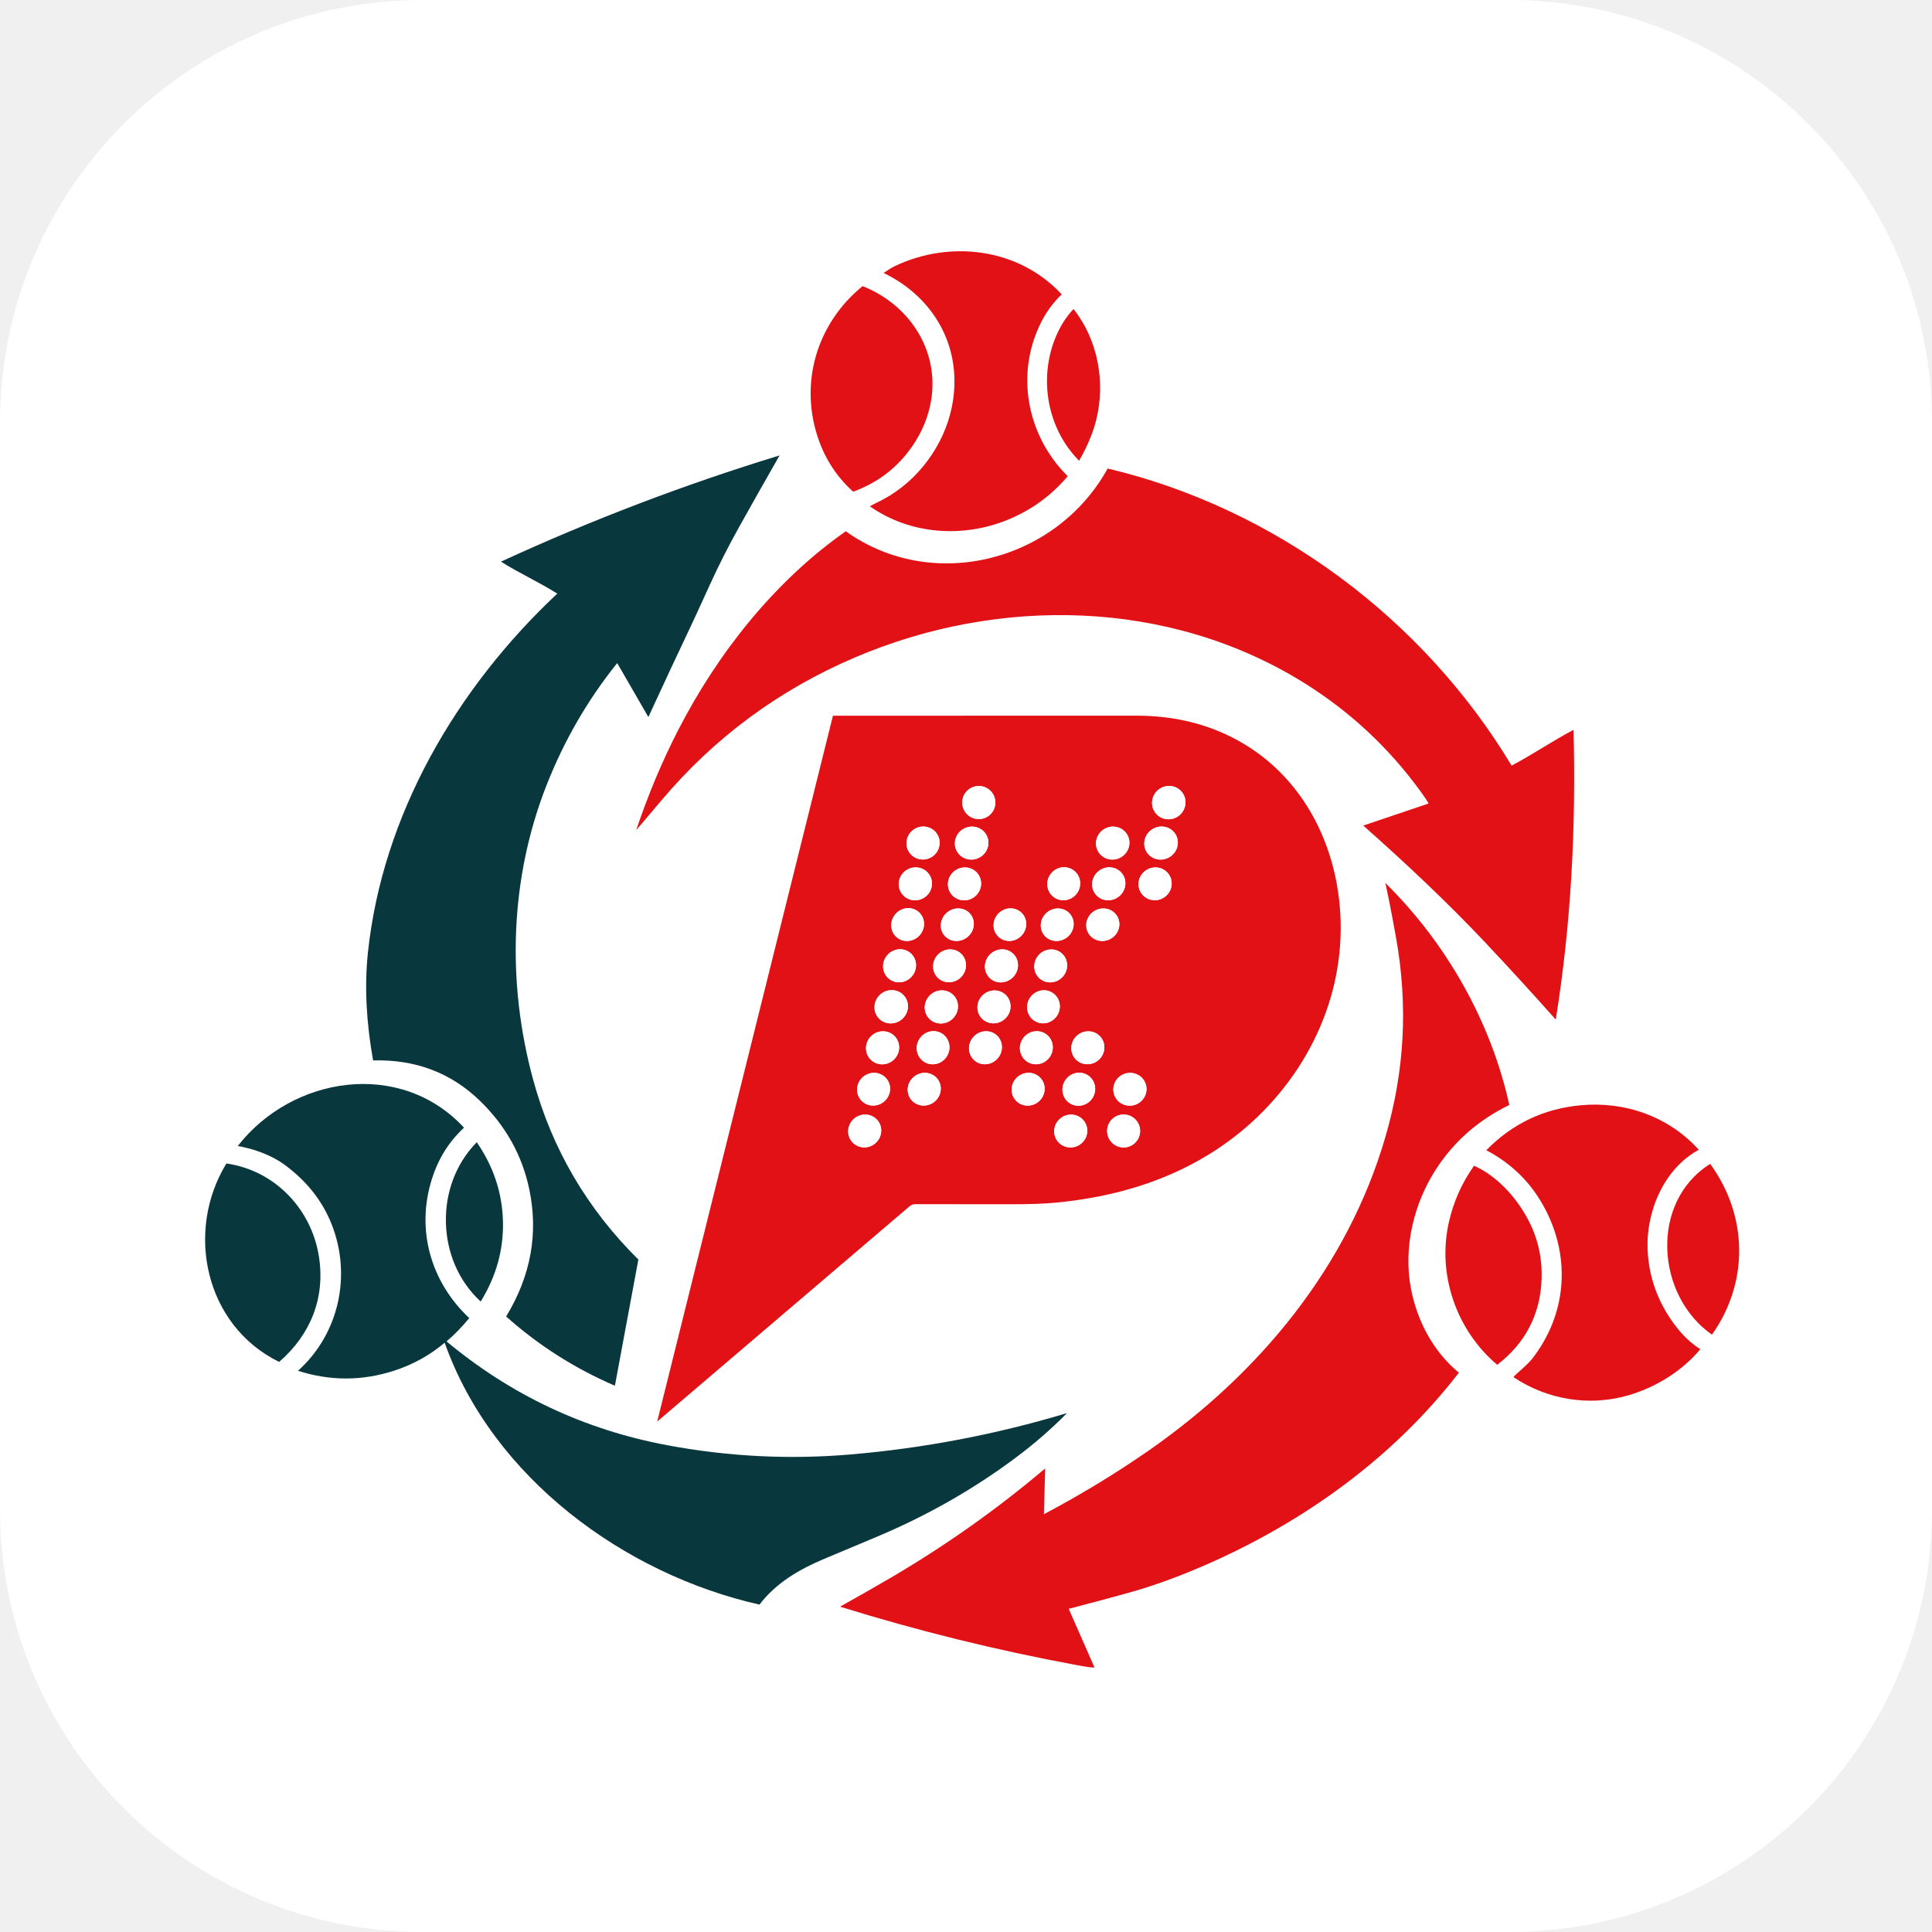
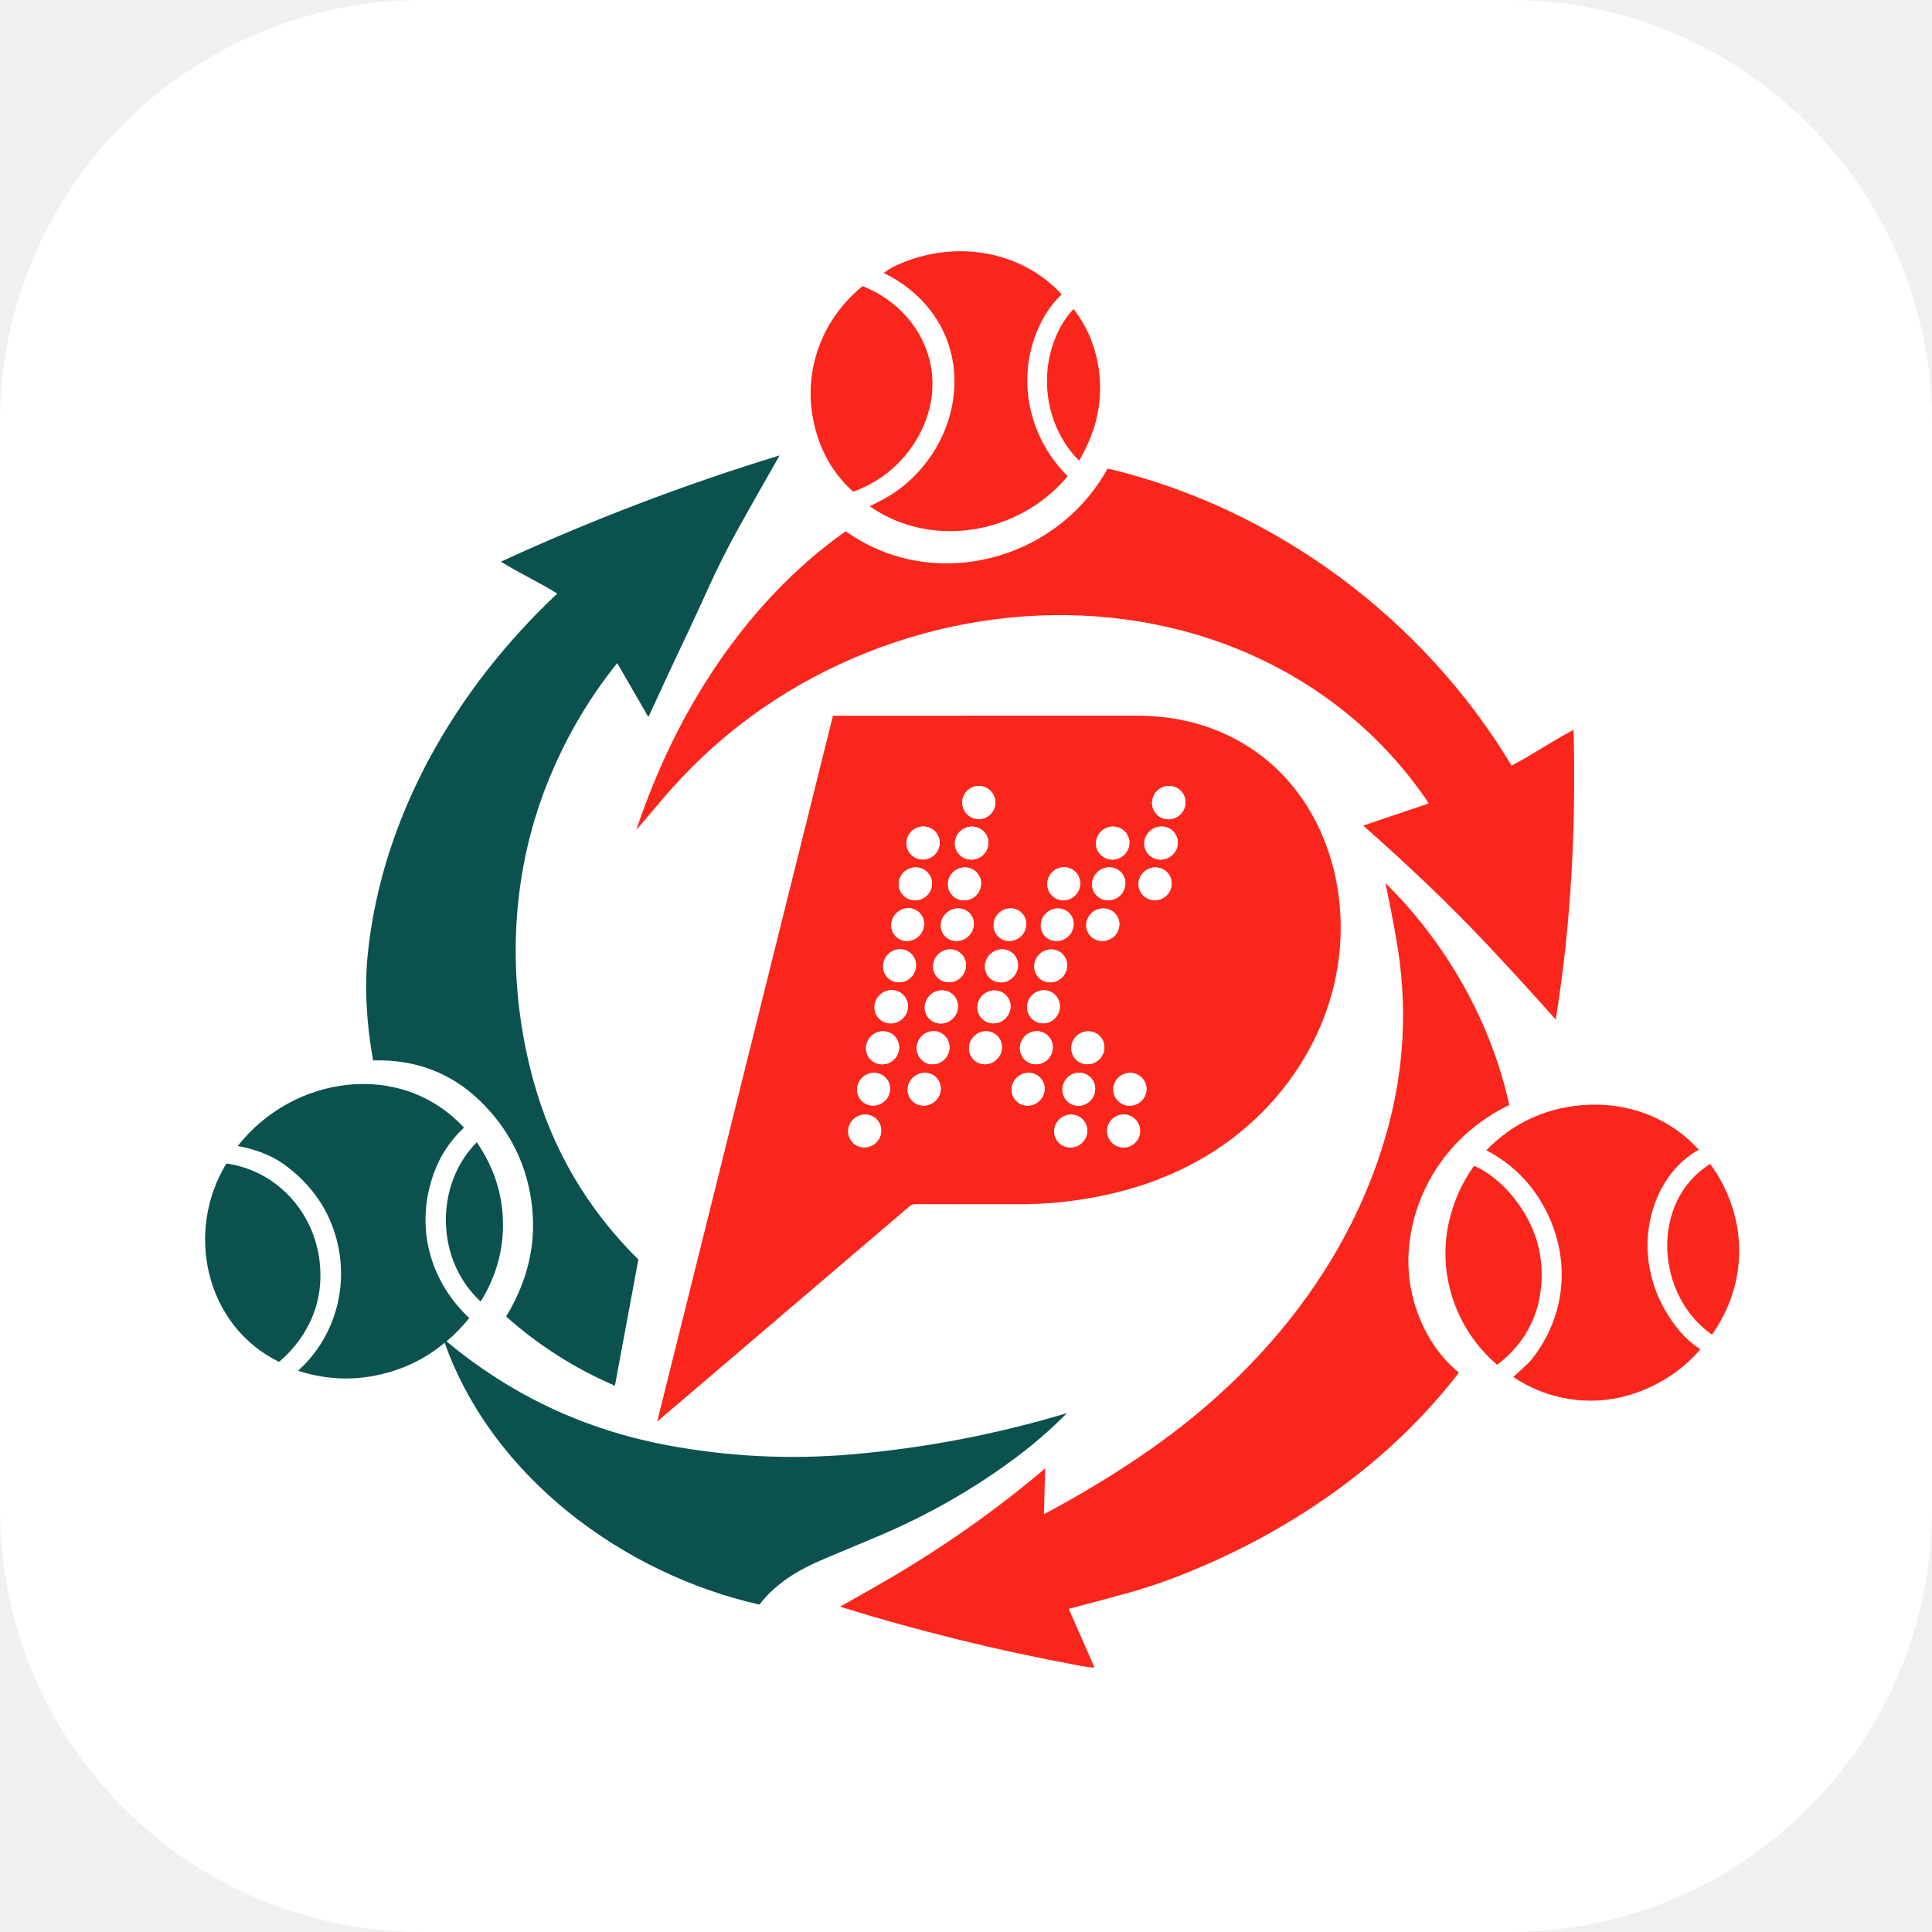
<svg xmlns="http://www.w3.org/2000/svg" viewBox="0 0 64 64">
  <rect width="64" height="64" rx="14" fill="#ffffff" />
  <svg x="5" y="6" width="54" height="52" viewBox="130 50 1000 920">
-     <path fill="#e21115" d="M 570.969 227.961 C 575 225.941 577.441 224.691 578.91 223.91 C 600.691 212.379 616.641 190.379 621.352 166.891 C 628.379 131.922 611.359 100.289 579.469 84.852 C 582.391 82.84 584.699 81.43 586.391 80.629 C 620.078 64.602 662.121 69.391 688.691 97.961 C 683.379 103.16 679.43 108.602 676.328 114.641 C 660.012 146.41 667.219 184.641 692.398 209.531 C 682.371 221.391 670.16 230.281 655.75 236.211 C 628.488 247.43 595.988 245.57 570.969 227.961 Z M 570.969 227.961 " />
-     <path fill="#e21115" d="M 566.551 92.941 C 582.789 99.281 596.238 111.422 603.488 126.699 C 615.031 151.02 609.07 178.059 591.699 198.031 C 583.449 207.52 573.141 214.531 560.77 219.039 C 551.129 210.328 544.121 199.82 539.73 187.52 C 527.41 152.988 538.18 116.039 566.551 92.941 Z M 566.551 92.941 " />
-     <path fill="#e21115" d="M 699.379 200.039 C 679.781 180.371 674.488 149.672 684.941 124.391 C 687.77 117.539 691.441 111.73 695.961 106.961 C 710.941 125.91 715.641 151.738 709.898 174.93 C 707.941 182.871 704.43 191.238 699.379 200.039 Z M 699.379 200.039 " />
-     <path fill="#09373e" d="M 344.719 261.949 C 400.352 236.34 457.328 214.609 515.648 196.781 C 506.16 213.379 497.77 228.211 490.5 241.27 C 484.129 252.711 478.301 264.211 473.031 275.781 C 466.5 290.109 462.309 299.199 460.48 303.031 C 453.422 317.84 444.98 335.93 435.148 357.281 L 416.031 324.172 C 397.93 346.691 383.488 371.641 372.719 399.012 C 350 456.719 348.262 520.41 364.531 579.98 C 376.059 622.23 397.559 658.93 429.012 690.078 L 414.621 767.488 C 390.031 756.898 367.781 742.738 347.891 725.012 C 363.059 700.109 367.789 674.07 362.078 646.891 C 357.699 626.07 347.621 608.012 331.84 592.711 C 314.059 575.48 292.211 567.211 266.281 567.922 C 262.051 544.238 260.98 522.352 263.059 502.238 C 271.852 417.41 317.531 339.43 379.27 281.559 C 368.051 274.488 355.871 268.988 344.719 261.949 Z M 344.719 261.949 " />
-     <path fill="#e21115" d="M 427.73 426.559 C 427.719 426.57 427.719 426.551 427.719 426.539 C 434.98 404.969 443.5 384.641 453.289 365.559 C 477.531 318.328 512.352 274.129 556.23 243.32 C 609.82 281.531 685.559 261.719 716.891 204.809 C 819.551 229.141 910.5 296.871 964.691 387.078 C 977.801 380.16 989.699 371.98 1002.699 365.129 C 1004.219 424.641 1001.301 483.781 991.781 542.859 C 977.898 527.25 963.961 511.988 949.559 496.68 C 925.648 471.23 900.051 447.219 873.699 423.852 C 887.191 419.27 900.27 414.891 913.801 410.309 C 913.109 409.012 911.68 406.84 909.262 403.48 C 889.59 376.25 865.531 353.801 837.07 336.129 C 754.379 284.789 650.07 283.07 561.93 320.691 C 515.32 340.59 475.77 369.781 443.281 408.27 C 433.379 420 428.199 426.09 427.73 426.559 Z M 427.73 426.559 " />
-     <path fill="#e21115" d="M 440.559 789.469 L 548.379 356.461 C 635.32 356.469 697.281 356.461 734.262 356.43 C 758.629 356.398 780.371 361.988 799.488 373.18 C 844.41 399.48 864.141 451.77 859.09 501.789 C 853.891 553.23 822.629 598.828 779.039 625.57 C 750.559 643.039 719.051 651.828 685.699 655.121 C 678.191 655.859 668.539 656.199 656.77 656.148 C 648.699 656.109 629.391 656.102 598.84 656.109 C 597.578 656.109 596.359 656.559 595.398 657.379 L 440.559 789.469 M 762.281 403.102 C 758.66 398.82 752.199 398.34 747.84 402.016 C 743.48 405.699 742.879 412.16 746.5 416.438 C 750.121 420.719 756.578 421.199 760.941 417.523 C 765.301 413.84 765.898 407.379 762.281 403.102 M 648 409.73 C 648 404.121 643.461 399.578 637.852 399.578 C 632.238 399.578 627.699 404.121 627.699 409.73 C 627.699 415.34 632.238 419.879 637.852 419.879 C 643.461 419.879 648 415.34 648 409.73 M 612.121 428.832 C 609.012 424.23 602.691 423.07 598.02 426.23 C 593.352 429.391 592.078 435.691 595.195 440.289 C 598.309 444.891 604.629 446.051 609.301 442.891 C 613.969 439.73 615.238 433.43 612.121 428.832 M 642.785 430.164 C 640.391 425.148 634.281 423.07 629.129 425.531 C 623.98 427.988 621.738 434.039 624.137 439.059 C 626.531 444.07 632.641 446.148 637.789 443.691 C 642.941 441.23 645.18 435.18 642.785 430.164 M 728.98 429.574 C 726.27 424.73 720.051 423.051 715.086 425.828 C 710.121 428.602 708.289 434.781 711 439.625 C 713.711 444.469 719.93 446.148 724.895 443.371 C 729.859 440.602 731.691 434.422 728.98 429.574 M 758.547 429.207 C 755.672 424.461 749.371 423.031 744.461 426.004 C 739.551 428.969 737.898 435.23 740.773 439.973 C 743.648 444.719 749.949 446.148 754.859 443.18 C 759.77 440.211 761.422 433.949 758.547 429.207 M 607.887 454.613 C 605.191 449.77 598.988 448.07 594.047 450.828 C 589.102 453.578 587.281 459.738 589.973 464.586 C 592.672 469.43 598.871 471.129 603.812 468.371 C 608.762 465.621 610.578 459.461 607.887 454.613 M 637.496 453.766 C 634.328 449.23 628.012 448.18 623.363 451.422 C 618.719 454.66 617.52 460.961 620.684 465.496 C 623.852 470.031 630.172 471.078 634.816 467.84 C 639.461 464.602 640.66 458.301 637.496 453.766 M 696.539 451.742 C 692.32 448.18 685.949 448.781 682.312 453.086 C 678.672 457.391 679.141 463.77 683.359 467.34 C 687.578 470.898 693.949 470.301 697.59 465.996 C 701.23 461.691 700.762 455.309 696.539 451.742 M 725.797 453.336 C 722.469 448.949 716.09 448.191 711.543 451.637 C 707 455.09 706.012 461.441 709.344 465.824 C 712.672 470.211 719.051 470.969 723.598 467.52 C 728.141 464.07 729.129 457.719 725.797 453.336 M 754.824 454.414 C 752.031 449.648 745.809 448.109 740.941 450.965 C 736.07 453.82 734.379 460 737.176 464.766 C 739.969 469.531 746.191 471.07 751.059 468.215 C 755.93 465.359 757.621 459.18 754.824 454.414 M 601.27 477.141 C 597.32 473.398 590.961 473.699 587.055 477.809 C 583.148 481.922 583.18 488.289 587.129 492.039 C 591.078 495.781 597.441 495.48 601.344 491.371 C 605.25 487.262 605.219 480.891 601.27 477.141 M 664.207 477.492 C 660.41 473.629 654.078 473.699 650.062 477.648 C 646.039 481.602 645.859 487.93 649.656 491.789 C 653.449 495.648 659.781 495.578 663.801 491.629 C 667.82 487.68 668 481.352 664.207 477.492 M 632.855 478.375 C 629.559 474.09 623.23 473.441 618.711 476.922 C 614.199 480.398 613.211 486.691 616.504 490.965 C 619.801 495.25 626.129 495.898 630.648 492.418 C 635.16 488.941 636.148 482.648 632.855 478.375 M 694.07 478.41 C 690.762 474.129 684.449 473.461 679.969 476.926 C 675.488 480.391 674.539 486.672 677.852 490.949 C 681.16 495.23 687.469 495.898 691.953 492.434 C 696.43 488.969 697.379 482.691 694.07 478.41 M 722.84 479.652 C 720.16 474.898 714 473.301 709.07 476.074 C 704.141 478.852 702.32 484.949 705 489.707 C 707.68 494.461 713.84 496.059 718.77 493.289 C 723.699 490.512 725.52 484.41 722.84 479.652 M 596.145 502.254 C 592.07 498.559 585.68 498.98 581.867 503.188 C 578.059 507.391 578.262 513.789 582.336 517.484 C 586.41 521.18 592.801 520.762 596.609 516.555 C 600.422 512.352 600.219 505.949 596.145 502.254 M 627.223 502.68 C 623.391 498.789 617 498.871 612.965 502.848 C 608.93 506.828 608.762 513.211 612.598 517.102 C 616.43 520.988 622.82 520.91 626.855 516.934 C 630.891 512.949 631.059 506.57 627.223 502.68 M 659.246 502.781 C 655.469 498.809 649.051 498.789 644.91 502.734 C 640.77 506.68 640.48 513.09 644.254 517.059 C 648.031 521.031 654.449 521.051 658.59 517.105 C 662.73 513.16 663.02 506.75 659.246 502.781 M 689.035 502.512 C 685.07 498.73 678.68 499 674.777 503.098 C 670.871 507.199 670.922 513.59 674.883 517.371 C 678.852 521.148 685.238 520.879 689.145 516.781 C 693.051 512.68 693 506.289 689.035 502.512 M 592.191 528.457 C 588.691 524.141 582.23 523.578 577.777 527.195 C 573.328 530.809 572.559 537.25 576.066 541.562 C 579.57 545.879 586.031 546.441 590.48 542.824 C 594.93 539.211 595.699 532.77 592.191 528.457 M 683.375 526.668 C 678.871 523.512 672.602 524.699 669.371 529.324 C 666.141 533.941 667.16 540.238 671.664 543.395 C 676.172 546.551 682.441 545.359 685.672 540.738 C 688.898 536.121 687.879 529.82 683.375 526.668 M 622.582 528.199 C 618.898 524.09 612.461 523.852 608.203 527.668 C 603.949 531.48 603.488 537.91 607.176 542.023 C 610.859 546.129 617.301 546.371 621.559 542.555 C 625.809 538.738 626.27 532.309 622.582 528.199 M 655.07 528.523 C 651.559 524.301 645.172 523.809 640.805 527.434 C 636.441 531.059 635.738 537.43 639.25 541.656 C 642.762 545.879 649.148 546.371 653.516 542.746 C 657.879 539.121 658.578 532.75 655.07 528.523 M 586.43 553.293 C 582.711 549.191 576.289 548.961 572.09 552.766 C 567.891 556.578 567.488 562.988 571.211 567.09 C 574.93 571.191 581.352 571.422 585.551 567.613 C 589.75 563.801 590.148 557.391 586.43 553.293 M 615.348 551.504 C 610.719 548.531 604.488 549.988 601.43 554.75 C 598.371 559.512 599.641 565.781 604.273 568.754 C 608.898 571.73 615.129 570.27 618.191 565.512 C 621.25 560.75 619.98 554.48 615.348 551.504 M 648.945 552.613 C 644.93 548.879 638.539 549.23 634.672 553.398 C 630.801 557.559 630.922 563.961 634.934 567.688 C 638.949 571.422 645.34 571.07 649.207 566.902 C 653.078 562.738 652.961 556.34 648.945 552.613 M 679.52 552.113 C 675.199 548.691 668.84 549.5 665.332 553.934 C 661.82 558.371 662.48 564.738 666.801 568.164 C 671.121 571.59 677.48 570.781 680.988 566.344 C 684.5 561.91 683.84 555.539 679.52 552.113 M 712.5 553.461 C 708.891 549.289 702.5 548.898 698.211 552.598 C 693.93 556.301 693.379 562.68 696.98 566.859 C 700.59 571.031 706.98 571.422 711.27 567.723 C 715.551 564.02 716.102 557.641 712.5 553.461 M 581.504 579.473 C 578.23 575.078 571.898 574.25 567.375 577.617 C 562.852 580.988 561.84 587.289 565.117 591.688 C 568.391 596.078 574.719 596.91 579.246 593.543 C 583.77 590.172 584.781 583.871 581.504 579.473 M 612.645 579.484 C 609.398 575.078 603.059 574.238 598.5 577.602 C 593.93 580.969 592.871 587.27 596.113 591.676 C 599.359 596.078 605.699 596.922 610.262 593.555 C 614.828 590.191 615.891 583.891 612.645 579.484 M 676.125 579.223 C 672.711 574.922 666.352 574.289 661.926 577.805 C 657.5 581.32 656.691 587.66 660.113 591.957 C 663.531 596.262 669.891 596.891 674.312 593.379 C 678.738 589.859 679.551 583.52 676.125 579.223 M 705.012 577.207 C 700.488 574.07 694.219 575.289 691.012 579.93 C 687.801 584.57 688.871 590.859 693.387 593.992 C 697.91 597.129 704.18 595.91 707.387 591.27 C 710.602 586.629 709.531 580.34 705.012 577.207 M 739.938 581.633 C 737.77 576.539 731.82 574.191 726.633 576.387 C 721.449 578.59 719 584.512 721.16 589.605 C 723.328 594.699 729.281 597.051 734.469 594.852 C 739.648 592.648 742.102 586.73 739.938 581.633 M 702.664 605.457 C 699.531 600.898 693.23 599.801 688.582 602.992 C 683.93 606.18 682.699 612.469 685.836 617.023 C 688.969 621.578 695.27 622.68 699.918 619.488 C 704.57 616.301 705.801 610.012 702.664 605.457 M 736.801 611.211 C 736.801 605.629 732.27 601.102 726.691 601.102 C 721.109 601.102 716.578 605.629 716.578 611.211 C 716.578 616.789 721.109 621.32 726.691 621.32 C 732.27 621.32 736.801 616.789 736.801 611.211 M 576.02 605.039 C 572.699 600.648 566.352 599.852 561.848 603.258 C 557.34 606.672 556.379 612.988 559.699 617.379 C 563.02 621.77 569.371 622.57 573.875 619.16 C 578.379 615.75 579.34 609.43 576.02 605.039 Z M 576.02 605.039 " />
+     <path fill="#fa261b" d="M 570.969 227.961 C 575 225.941 577.441 224.691 578.91 223.91 C 600.691 212.379 616.641 190.379 621.352 166.891 C 628.379 131.922 611.359 100.289 579.469 84.852 C 582.391 82.84 584.699 81.43 586.391 80.629 C 620.078 64.602 662.121 69.391 688.691 97.961 C 683.379 103.16 679.43 108.602 676.328 114.641 C 660.012 146.41 667.219 184.641 692.398 209.531 C 682.371 221.391 670.16 230.281 655.75 236.211 C 628.488 247.43 595.988 245.57 570.969 227.961 Z M 570.969 227.961 " />
+     <path fill="#fa261b" d="M 566.551 92.941 C 582.789 99.281 596.238 111.422 603.488 126.699 C 615.031 151.02 609.07 178.059 591.699 198.031 C 583.449 207.52 573.141 214.531 560.77 219.039 C 551.129 210.328 544.121 199.82 539.73 187.52 C 527.41 152.988 538.18 116.039 566.551 92.941 Z M 566.551 92.941 " />
+     <path fill="#fa261b" d="M 699.379 200.039 C 679.781 180.371 674.488 149.672 684.941 124.391 C 687.77 117.539 691.441 111.73 695.961 106.961 C 710.941 125.91 715.641 151.738 709.898 174.93 C 707.941 182.871 704.43 191.238 699.379 200.039 Z M 699.379 200.039 " />
+     <path fill="#0b524e" d="M 344.719 261.949 C 400.352 236.34 457.328 214.609 515.648 196.781 C 506.16 213.379 497.77 228.211 490.5 241.27 C 484.129 252.711 478.301 264.211 473.031 275.781 C 466.5 290.109 462.309 299.199 460.48 303.031 C 453.422 317.84 444.98 335.93 435.148 357.281 L 416.031 324.172 C 397.93 346.691 383.488 371.641 372.719 399.012 C 350 456.719 348.262 520.41 364.531 579.98 C 376.059 622.23 397.559 658.93 429.012 690.078 L 414.621 767.488 C 390.031 756.898 367.781 742.738 347.891 725.012 C 363.059 700.109 367.789 674.07 362.078 646.891 C 357.699 626.07 347.621 608.012 331.84 592.711 C 314.059 575.48 292.211 567.211 266.281 567.922 C 262.051 544.238 260.98 522.352 263.059 502.238 C 271.852 417.41 317.531 339.43 379.27 281.559 C 368.051 274.488 355.871 268.988 344.719 261.949 Z M 344.719 261.949 " />
+     <path fill="#fa261b" d="M 427.73 426.559 C 427.719 426.57 427.719 426.551 427.719 426.539 C 434.98 404.969 443.5 384.641 453.289 365.559 C 477.531 318.328 512.352 274.129 556.23 243.32 C 609.82 281.531 685.559 261.719 716.891 204.809 C 819.551 229.141 910.5 296.871 964.691 387.078 C 977.801 380.16 989.699 371.98 1002.699 365.129 C 1004.219 424.641 1001.301 483.781 991.781 542.859 C 977.898 527.25 963.961 511.988 949.559 496.68 C 925.648 471.23 900.051 447.219 873.699 423.852 C 887.191 419.27 900.27 414.891 913.801 410.309 C 913.109 409.012 911.68 406.84 909.262 403.48 C 889.59 376.25 865.531 353.801 837.07 336.129 C 754.379 284.789 650.07 283.07 561.93 320.691 C 515.32 340.59 475.77 369.781 443.281 408.27 C 433.379 420 428.199 426.09 427.73 426.559 Z M 427.73 426.559 " />
+     <path fill="#fa261b" d="M 440.559 789.469 L 548.379 356.461 C 635.32 356.469 697.281 356.461 734.262 356.43 C 758.629 356.398 780.371 361.988 799.488 373.18 C 844.41 399.48 864.141 451.77 859.09 501.789 C 853.891 553.23 822.629 598.828 779.039 625.57 C 750.559 643.039 719.051 651.828 685.699 655.121 C 678.191 655.859 668.539 656.199 656.77 656.148 C 648.699 656.109 629.391 656.102 598.84 656.109 C 597.578 656.109 596.359 656.559 595.398 657.379 L 440.559 789.469 M 762.281 403.102 C 758.66 398.82 752.199 398.34 747.84 402.016 C 743.48 405.699 742.879 412.16 746.5 416.438 C 750.121 420.719 756.578 421.199 760.941 417.523 C 765.301 413.84 765.898 407.379 762.281 403.102 M 648 409.73 C 648 404.121 643.461 399.578 637.852 399.578 C 632.238 399.578 627.699 404.121 627.699 409.73 C 627.699 415.34 632.238 419.879 637.852 419.879 C 643.461 419.879 648 415.34 648 409.73 M 612.121 428.832 C 609.012 424.23 602.691 423.07 598.02 426.23 C 593.352 429.391 592.078 435.691 595.195 440.289 C 598.309 444.891 604.629 446.051 609.301 442.891 C 613.969 439.73 615.238 433.43 612.121 428.832 M 642.785 430.164 C 640.391 425.148 634.281 423.07 629.129 425.531 C 623.98 427.988 621.738 434.039 624.137 439.059 C 626.531 444.07 632.641 446.148 637.789 443.691 C 642.941 441.23 645.18 435.18 642.785 430.164 M 728.98 429.574 C 726.27 424.73 720.051 423.051 715.086 425.828 C 710.121 428.602 708.289 434.781 711 439.625 C 713.711 444.469 719.93 446.148 724.895 443.371 C 729.859 440.602 731.691 434.422 728.98 429.574 M 758.547 429.207 C 755.672 424.461 749.371 423.031 744.461 426.004 C 739.551 428.969 737.898 435.23 740.773 439.973 C 743.648 444.719 749.949 446.148 754.859 443.18 C 759.77 440.211 761.422 433.949 758.547 429.207 M 607.887 454.613 C 605.191 449.77 598.988 448.07 594.047 450.828 C 589.102 453.578 587.281 459.738 589.973 464.586 C 592.672 469.43 598.871 471.129 603.812 468.371 C 608.762 465.621 610.578 459.461 607.887 454.613 M 637.496 453.766 C 634.328 449.23 628.012 448.18 623.363 451.422 C 618.719 454.66 617.52 460.961 620.684 465.496 C 623.852 470.031 630.172 471.078 634.816 467.84 C 639.461 464.602 640.66 458.301 637.496 453.766 M 696.539 451.742 C 692.32 448.18 685.949 448.781 682.312 453.086 C 678.672 457.391 679.141 463.77 683.359 467.34 C 687.578 470.898 693.949 470.301 697.59 465.996 C 701.23 461.691 700.762 455.309 696.539 451.742 M 725.797 453.336 C 722.469 448.949 716.09 448.191 711.543 451.637 C 707 455.09 706.012 461.441 709.344 465.824 C 712.672 470.211 719.051 470.969 723.598 467.52 C 728.141 464.07 729.129 457.719 725.797 453.336 M 754.824 454.414 C 752.031 449.648 745.809 448.109 740.941 450.965 C 736.07 453.82 734.379 460 737.176 464.766 C 739.969 469.531 746.191 471.07 751.059 468.215 C 755.93 465.359 757.621 459.18 754.824 454.414 M 601.27 477.141 C 597.32 473.398 590.961 473.699 587.055 477.809 C 583.148 481.922 583.18 488.289 587.129 492.039 C 591.078 495.781 597.441 495.48 601.344 491.371 C 605.25 487.262 605.219 480.891 601.27 477.141 M 664.207 477.492 C 660.41 473.629 654.078 473.699 650.062 477.648 C 646.039 481.602 645.859 487.93 649.656 491.789 C 653.449 495.648 659.781 495.578 663.801 491.629 C 667.82 487.68 668 481.352 664.207 477.492 M 632.855 478.375 C 629.559 474.09 623.23 473.441 618.711 476.922 C 614.199 480.398 613.211 486.691 616.504 490.965 C 619.801 495.25 626.129 495.898 630.648 492.418 C 635.16 488.941 636.148 482.648 632.855 478.375 M 694.07 478.41 C 690.762 474.129 684.449 473.461 679.969 476.926 C 675.488 480.391 674.539 486.672 677.852 490.949 C 681.16 495.23 687.469 495.898 691.953 492.434 C 696.43 488.969 697.379 482.691 694.07 478.41 M 722.84 479.652 C 720.16 474.898 714 473.301 709.07 476.074 C 704.141 478.852 702.32 484.949 705 489.707 C 707.68 494.461 713.84 496.059 718.77 493.289 C 723.699 490.512 725.52 484.41 722.84 479.652 M 596.145 502.254 C 592.07 498.559 585.68 498.98 581.867 503.188 C 578.059 507.391 578.262 513.789 582.336 517.484 C 586.41 521.18 592.801 520.762 596.609 516.555 C 600.422 512.352 600.219 505.949 596.145 502.254 M 627.223 502.68 C 623.391 498.789 617 498.871 612.965 502.848 C 608.93 506.828 608.762 513.211 612.598 517.102 C 616.43 520.988 622.82 520.91 626.855 516.934 C 630.891 512.949 631.059 506.57 627.223 502.68 M 659.246 502.781 C 655.469 498.809 649.051 498.789 644.91 502.734 C 640.77 506.68 640.48 513.09 644.254 517.059 C 648.031 521.031 654.449 521.051 658.59 517.105 C 662.73 513.16 663.02 506.75 659.246 502.781 M 689.035 502.512 C 685.07 498.73 678.68 499 674.777 503.098 C 670.871 507.199 670.922 513.59 674.883 517.371 C 678.852 521.148 685.238 520.879 689.145 516.781 C 693.051 512.68 693 506.289 689.035 502.512 M 592.191 528.457 C 588.691 524.141 582.23 523.578 577.777 527.195 C 573.328 530.809 572.559 537.25 576.066 541.562 C 579.57 545.879 586.031 546.441 590.48 542.824 C 594.93 539.211 595.699 532.77 592.191 528.457 M 683.375 526.668 C 678.871 523.512 672.602 524.699 669.371 529.324 C 666.141 533.941 667.16 540.238 671.664 543.395 C 676.172 546.551 682.441 545.359 685.672 540.738 C 688.898 536.121 687.879 529.82 683.375 526.668 M 622.582 528.199 C 618.898 524.09 612.461 523.852 608.203 527.668 C 603.949 531.48 603.488 537.91 607.176 542.023 C 610.859 546.129 617.301 546.371 621.559 542.555 C 625.809 538.738 626.27 532.309 622.582 528.199 M 655.07 528.523 C 651.559 524.301 645.172 523.809 640.805 527.434 C 636.441 531.059 635.738 537.43 639.25 541.656 C 642.762 545.879 649.148 546.371 653.516 542.746 C 657.879 539.121 658.578 532.75 655.07 528.523 M 586.43 553.293 C 582.711 549.191 576.289 548.961 572.09 552.766 C 567.891 556.578 567.488 562.988 571.211 567.09 C 574.93 571.191 581.352 571.422 585.551 567.613 C 589.75 563.801 590.148 557.391 586.43 553.293 M 615.348 551.504 C 610.719 548.531 604.488 549.988 601.43 554.75 C 598.371 559.512 599.641 565.781 604.273 568.754 C 608.898 571.73 615.129 570.27 618.191 565.512 C 621.25 560.75 619.98 554.48 615.348 551.504 M 648.945 552.613 C 644.93 548.879 638.539 549.23 634.672 553.398 C 630.801 557.559 630.922 563.961 634.934 567.688 C 638.949 571.422 645.34 571.07 649.207 566.902 C 653.078 562.738 652.961 556.34 648.945 552.613 M 679.52 552.113 C 675.199 548.691 668.84 549.5 665.332 553.934 C 661.82 558.371 662.48 564.738 666.801 568.164 C 671.121 571.59 677.48 570.781 680.988 566.344 C 684.5 561.91 683.84 555.539 679.52 552.113 M 712.5 553.461 C 708.891 549.289 702.5 548.898 698.211 552.598 C 693.93 556.301 693.379 562.68 696.98 566.859 C 700.59 571.031 706.98 571.422 711.27 567.723 C 715.551 564.02 716.102 557.641 712.5 553.461 M 581.504 579.473 C 578.23 575.078 571.898 574.25 567.375 577.617 C 562.852 580.988 561.84 587.289 565.117 591.688 C 568.391 596.078 574.719 596.91 579.246 593.543 C 583.77 590.172 584.781 583.871 581.504 579.473 M 612.645 579.484 C 609.398 575.078 603.059 574.238 598.5 577.602 C 593.93 580.969 592.871 587.27 596.113 591.676 C 599.359 596.078 605.699 596.922 610.262 593.555 C 614.828 590.191 615.891 583.891 612.645 579.484 M 676.125 579.223 C 672.711 574.922 666.352 574.289 661.926 577.805 C 657.5 581.32 656.691 587.66 660.113 591.957 C 663.531 596.262 669.891 596.891 674.312 593.379 C 678.738 589.859 679.551 583.52 676.125 579.223 M 705.012 577.207 C 700.488 574.07 694.219 575.289 691.012 579.93 C 687.801 584.57 688.871 590.859 693.387 593.992 C 697.91 597.129 704.18 595.91 707.387 591.27 C 710.602 586.629 709.531 580.34 705.012 577.207 M 739.938 581.633 C 737.77 576.539 731.82 574.191 726.633 576.387 C 721.449 578.59 719 584.512 721.16 589.605 C 723.328 594.699 729.281 597.051 734.469 594.852 C 739.648 592.648 742.102 586.73 739.938 581.633 M 702.664 605.457 C 699.531 600.898 693.23 599.801 688.582 602.992 C 683.93 606.18 682.699 612.469 685.836 617.023 C 688.969 621.578 695.27 622.68 699.918 619.488 C 704.57 616.301 705.801 610.012 702.664 605.457 M 736.801 611.211 C 736.801 605.629 732.27 601.102 726.691 601.102 C 721.109 601.102 716.578 605.629 716.578 611.211 C 716.578 616.789 721.109 621.32 726.691 621.32 C 732.27 621.32 736.801 616.789 736.801 611.211 M 576.02 605.039 C 572.699 600.648 566.352 599.852 561.848 603.258 C 557.34 606.672 556.379 612.988 559.699 617.379 C 563.02 621.77 569.371 622.57 573.875 619.16 C 578.379 615.75 579.34 609.43 576.02 605.039 Z M 576.02 605.039 " />
    <path fill="#ffffff" d="M 762.281 403.102 C 765.898 407.379 765.301 413.84 760.941 417.523 C 756.578 421.199 750.121 420.719 746.5 416.438 C 742.879 412.16 743.48 405.699 747.84 402.016 C 752.199 398.34 758.66 398.82 762.281 403.102 Z M 762.281 403.102 " />
    <path fill="#ffffff" d="M 648 409.73 C 648 415.34 643.461 419.879 637.852 419.879 C 632.238 419.879 627.699 415.34 627.699 409.73 C 627.699 404.121 632.238 399.578 637.852 399.578 C 643.461 399.578 648 404.121 648 409.73 Z M 648 409.73 " />
    <path fill="#ffffff" d="M 612.121 428.832 C 615.238 433.43 613.969 439.73 609.301 442.891 C 604.629 446.051 598.309 444.891 595.195 440.289 C 592.078 435.691 593.352 429.391 598.02 426.23 C 602.691 423.07 609.012 424.23 612.121 428.832 Z M 612.121 428.832 " />
    <path fill="#ffffff" d="M 642.785 430.164 C 645.18 435.18 642.941 441.23 637.789 443.691 C 632.641 446.148 626.531 444.07 624.137 439.059 C 621.738 434.039 623.98 427.988 629.129 425.531 C 634.281 423.07 640.391 425.148 642.785 430.164 Z M 642.785 430.164 " />
    <path fill="#ffffff" d="M 728.98 429.574 C 731.691 434.422 729.859 440.602 724.895 443.371 C 719.93 446.148 713.711 444.469 711 439.625 C 708.289 434.781 710.121 428.602 715.086 425.828 C 720.051 423.051 726.27 424.73 728.98 429.574 Z M 728.98 429.574 " />
    <path fill="#ffffff" d="M 758.547 429.207 C 761.422 433.949 759.77 440.211 754.859 443.18 C 749.949 446.148 743.648 444.719 740.773 439.973 C 737.898 435.23 739.551 428.969 744.461 426.004 C 749.371 423.031 755.672 424.461 758.547 429.207 Z M 758.547 429.207 " />
    <path fill="#ffffff" d="M 607.887 454.613 C 610.578 459.461 608.762 465.621 603.812 468.371 C 598.871 471.129 592.672 469.43 589.973 464.586 C 587.281 459.738 589.102 453.578 594.047 450.828 C 598.988 448.07 605.191 449.77 607.887 454.613 Z M 607.887 454.613 " />
    <path fill="#ffffff" d="M 637.496 453.766 C 640.66 458.301 639.461 464.602 634.816 467.84 C 630.172 471.078 623.852 470.031 620.684 465.496 C 617.52 460.961 618.719 454.66 623.363 451.422 C 628.012 448.18 634.328 449.23 637.496 453.766 Z M 637.496 453.766 " />
    <path fill="#ffffff" d="M 696.539 451.742 C 700.762 455.309 701.23 461.691 697.59 465.996 C 693.949 470.301 687.578 470.898 683.359 467.34 C 679.141 463.77 678.672 457.391 682.312 453.086 C 685.949 448.781 692.32 448.18 696.539 451.742 Z M 696.539 451.742 " />
    <path fill="#ffffff" d="M 725.797 453.336 C 729.129 457.719 728.141 464.07 723.598 467.52 C 719.051 470.969 712.672 470.211 709.344 465.824 C 706.012 461.441 707 455.09 711.543 451.637 C 716.09 448.191 722.469 448.949 725.797 453.336 Z M 725.797 453.336 " />
    <path fill="#ffffff" d="M 754.824 454.414 C 757.621 459.18 755.93 465.359 751.059 468.215 C 746.191 471.07 739.969 469.531 737.176 464.766 C 734.379 460 736.07 453.82 740.941 450.965 C 745.809 448.109 752.031 449.648 754.824 454.414 Z M 754.824 454.414 " />
-     <path fill="#e21115" d="M 887.238 459.059 C 924.73 496 952 544.09 963.281 595.238 C 944.148 604.609 929.371 617.691 918.461 634.449 C 904.699 655.578 898.18 682.68 902.898 707.629 C 906.621 727.281 916.34 746.328 932.352 759.48 C 892.031 811.828 837.012 851.129 777.449 877.199 C 760.898 884.449 745.328 890.121 730.719 894.219 C 720.941 896.969 708.371 900.34 693.012 904.34 L 708.828 940.328 C 707.898 940.531 704.199 940.031 697.73 938.828 C 648.559 929.719 600.219 917.789 552.73 903.02 C 563.539 896.98 573.48 891.32 582.539 886.031 C 616.672 866.121 648.68 843.52 678.57 818.211 L 677.789 846.309 C 700.789 834.102 722.301 821.02 742.32 807.07 C 809.852 760.02 864.07 694.641 887.289 614.84 C 899.121 574.191 901.211 534.078 893.82 492.68 C 890.93 476.5 888.691 465.52 887.238 459.059 Z M 887.238 459.059 " />
+     <path fill="#fa261b" d="M 887.238 459.059 C 924.73 496 952 544.09 963.281 595.238 C 944.148 604.609 929.371 617.691 918.461 634.449 C 904.699 655.578 898.18 682.68 902.898 707.629 C 906.621 727.281 916.34 746.328 932.352 759.48 C 892.031 811.828 837.012 851.129 777.449 877.199 C 760.898 884.449 745.328 890.121 730.719 894.219 C 720.941 896.969 708.371 900.34 693.012 904.34 L 708.828 940.328 C 707.898 940.531 704.199 940.031 697.73 938.828 C 648.559 929.719 600.219 917.789 552.73 903.02 C 563.539 896.98 573.48 891.32 582.539 886.031 C 616.672 866.121 648.68 843.52 678.57 818.211 L 677.789 846.309 C 700.789 834.102 722.301 821.02 742.32 807.07 C 809.852 760.02 864.07 694.641 887.289 614.84 C 899.121 574.191 901.211 534.078 893.82 492.68 C 890.93 476.5 888.691 465.52 887.238 459.059 Z M 887.238 459.059 " />
    <path fill="#ffffff" d="M 601.27 477.141 C 605.219 480.891 605.25 487.262 601.344 491.371 C 597.441 495.48 591.078 495.781 587.129 492.039 C 583.18 488.289 583.148 481.922 587.055 477.809 C 590.961 473.699 597.32 473.398 601.27 477.141 Z M 601.27 477.141 " />
    <path fill="#ffffff" d="M 664.207 477.492 C 668 481.352 667.82 487.68 663.801 491.629 C 659.781 495.578 653.449 495.648 649.656 491.789 C 645.859 487.93 646.039 481.602 650.062 477.648 C 654.078 473.699 660.41 473.629 664.207 477.492 Z M 664.207 477.492 " />
    <path fill="#ffffff" d="M 632.855 478.375 C 636.148 482.648 635.16 488.941 630.648 492.418 C 626.129 495.898 619.801 495.25 616.504 490.965 C 613.211 486.691 614.199 480.398 618.711 476.922 C 623.23 473.441 629.559 474.09 632.855 478.375 Z M 632.855 478.375 " />
    <path fill="#ffffff" d="M 694.07 478.41 C 697.379 482.691 696.43 488.969 691.953 492.434 C 687.469 495.898 681.16 495.23 677.852 490.949 C 674.539 486.672 675.488 480.391 679.969 476.926 C 684.449 473.461 690.762 474.129 694.07 478.41 Z M 694.07 478.41 " />
    <path fill="#ffffff" d="M 722.84 479.652 C 725.52 484.41 723.699 490.512 718.77 493.289 C 713.84 496.059 707.68 494.461 705 489.707 C 702.32 484.949 704.141 478.852 709.07 476.074 C 714 473.301 720.16 474.898 722.84 479.652 Z M 722.84 479.652 " />
    <path fill="#ffffff" d="M 596.145 502.254 C 600.219 505.949 600.422 512.352 596.609 516.555 C 592.801 520.762 586.41 521.18 582.336 517.484 C 578.262 513.789 578.059 507.391 581.867 503.188 C 585.68 498.98 592.07 498.559 596.145 502.254 Z M 596.145 502.254 " />
    <path fill="#ffffff" d="M 627.223 502.68 C 631.059 506.57 630.891 512.949 626.855 516.934 C 622.82 520.91 616.43 520.988 612.598 517.102 C 608.762 513.211 608.93 506.828 612.965 502.848 C 617 498.871 623.391 498.789 627.223 502.68 Z M 627.223 502.68 " />
    <path fill="#ffffff" d="M 659.246 502.781 C 663.02 506.75 662.73 513.16 658.59 517.105 C 654.449 521.051 648.031 521.031 644.254 517.059 C 640.48 513.09 640.77 506.68 644.91 502.734 C 649.051 498.789 655.469 498.809 659.246 502.781 Z M 659.246 502.781 " />
    <path fill="#ffffff" d="M 689.035 502.512 C 693 506.289 693.051 512.68 689.145 516.781 C 685.238 520.879 678.852 521.148 674.883 517.371 C 670.922 513.59 670.871 507.199 674.777 503.098 C 678.68 499 685.07 498.73 689.035 502.512 Z M 689.035 502.512 " />
    <path fill="#ffffff" d="M 592.191 528.457 C 595.699 532.77 594.93 539.211 590.48 542.824 C 586.031 546.441 579.57 545.879 576.066 541.562 C 572.559 537.25 573.328 530.809 577.777 527.195 C 582.23 523.578 588.691 524.141 592.191 528.457 Z M 592.191 528.457 " />
    <path fill="#ffffff" d="M 683.375 526.668 C 687.879 529.82 688.898 536.121 685.672 540.738 C 682.441 545.359 676.172 546.551 671.664 543.395 C 667.16 540.238 666.141 533.941 669.371 529.324 C 672.602 524.699 678.871 523.512 683.375 526.668 Z M 683.375 526.668 " />
    <path fill="#ffffff" d="M 622.582 528.199 C 626.27 532.309 625.809 538.738 621.559 542.555 C 617.301 546.371 610.859 546.129 607.176 542.023 C 603.488 537.91 603.949 531.48 608.203 527.668 C 612.461 523.852 618.898 524.09 622.582 528.199 Z M 622.582 528.199 " />
    <path fill="#ffffff" d="M 655.07 528.523 C 658.578 532.75 657.879 539.121 653.516 542.746 C 649.148 546.371 642.762 545.879 639.25 541.656 C 635.738 537.43 636.441 531.059 640.805 527.434 C 645.172 523.809 651.559 524.301 655.07 528.523 Z M 655.07 528.523 " />
    <path fill="#ffffff" d="M 586.43 553.293 C 590.148 557.391 589.75 563.801 585.551 567.613 C 581.352 571.422 574.93 571.191 571.211 567.09 C 567.488 562.988 567.891 556.578 572.09 552.766 C 576.289 548.961 582.711 549.191 586.43 553.293 Z M 586.43 553.293 " />
    <path fill="#ffffff" d="M 615.348 551.504 C 619.98 554.48 621.25 560.75 618.191 565.512 C 615.129 570.27 608.898 571.73 604.273 568.754 C 599.641 565.781 598.371 559.512 601.43 554.75 C 604.488 549.988 610.719 548.531 615.348 551.504 Z M 615.348 551.504 " />
    <path fill="#ffffff" d="M 648.945 552.613 C 652.961 556.34 653.078 562.738 649.207 566.902 C 645.34 571.07 638.949 571.422 634.934 567.688 C 630.922 563.961 630.801 557.559 634.672 553.398 C 638.539 549.23 644.93 548.879 648.945 552.613 Z M 648.945 552.613 " />
    <path fill="#ffffff" d="M 679.52 552.113 C 683.84 555.539 684.5 561.91 680.988 566.344 C 677.48 570.781 671.121 571.59 666.801 568.164 C 662.48 564.738 661.82 558.371 665.332 553.934 C 668.84 549.5 675.199 548.691 679.52 552.113 Z M 679.52 552.113 " />
    <path fill="#ffffff" d="M 712.5 553.461 C 716.102 557.641 715.551 564.02 711.27 567.723 C 706.98 571.422 700.59 571.031 696.98 566.859 C 693.379 562.68 693.93 556.301 698.211 552.598 C 702.5 548.898 708.891 549.289 712.5 553.461 Z M 712.5 553.461 " />
    <path fill="#ffffff" d="M 581.504 579.473 C 584.781 583.871 583.77 590.172 579.246 593.543 C 574.719 596.91 568.391 596.078 565.117 591.688 C 561.84 587.289 562.852 580.988 567.375 577.617 C 571.898 574.25 578.23 575.078 581.504 579.473 Z M 581.504 579.473 " />
    <path fill="#ffffff" d="M 612.645 579.484 C 615.891 583.891 614.828 590.191 610.262 593.555 C 605.699 596.922 599.359 596.078 596.113 591.676 C 592.871 587.27 593.93 580.969 598.5 577.602 C 603.059 574.238 609.398 575.078 612.645 579.484 Z M 612.645 579.484 " />
    <path fill="#ffffff" d="M 676.125 579.223 C 679.551 583.52 678.738 589.859 674.312 593.379 C 669.891 596.891 663.531 596.262 660.113 591.957 C 656.691 587.66 657.5 581.32 661.926 577.805 C 666.352 574.289 672.711 574.922 676.125 579.223 Z M 676.125 579.223 " />
    <path fill="#ffffff" d="M 705.012 577.207 C 709.531 580.34 710.602 586.629 707.387 591.27 C 704.18 595.91 697.91 597.129 693.387 593.992 C 688.871 590.859 687.801 584.57 691.012 579.93 C 694.219 575.289 700.488 574.07 705.012 577.207 Z M 705.012 577.207 " />
    <path fill="#ffffff" d="M 739.938 581.633 C 742.102 586.73 739.648 592.648 734.469 594.852 C 729.281 597.051 723.328 594.699 721.16 589.605 C 719 584.512 721.449 578.59 726.633 576.387 C 731.82 574.191 737.77 576.539 739.938 581.633 Z M 739.938 581.633 " />
-     <path fill="#09373e" d="M 559.469 809.621 C 604.461 805.762 648.621 797.309 691.949 784.27 C 682.539 793.859 672.172 802.879 660.859 811.352 C 634.852 830.809 606.469 847.012 575.73 859.949 C 567.949 863.23 556.969 867.84 542.789 873.789 C 527.77 880.102 513.379 888.48 503.309 901.75 C 420.602 883.148 339.641 824.059 310.191 741.109 C 300.719 749.039 290.441 754.621 279.078 758.289 C 259.48 764.621 239.859 764.621 220.219 758.309 C 245.371 735.699 253.25 699.82 240.852 668.449 C 235.16 654.031 225.488 641.82 211.84 631.828 C 203.82 625.961 193.23 622.191 183.27 620.41 C 216.719 577.512 282.98 567 322.059 609.18 C 312.609 618 306.23 628.289 302.289 640.871 C 292.559 671.871 301.609 703.801 325.27 725.98 C 320.77 731.488 316.121 736.262 311.328 740.27 C 350.898 773.25 396.039 794.488 446.77 803.98 C 484.16 810.98 521.719 812.859 559.469 809.621 Z M 559.469 809.621 " />
-     <path fill="#e21115" d="M 965.789 762.18 C 968.121 759.539 974.211 754.93 977.391 750.84 C 998.18 724.109 1001.09 690.102 985.75 659.98 C 977.52 643.82 965.32 631.5 949.172 623.012 C 965.18 606.691 984.52 597.488 1007.199 595.422 C 1034.148 592.961 1060.941 602.18 1079.531 622.738 C 1057.859 634.469 1047.172 661.02 1048.121 683.84 C 1048.809 700.449 1054.16 715.621 1064.191 729.359 C 1068.969 735.91 1074.129 741.07 1080.488 745.07 C 1069 758.801 1052.828 768.578 1036.18 773.398 C 1012.262 780.328 986.602 776.078 965.789 762.18 Z M 965.789 762.18 " />
+     <path fill="#0b524e" d="M 559.469 809.621 C 604.461 805.762 648.621 797.309 691.949 784.27 C 682.539 793.859 672.172 802.879 660.859 811.352 C 634.852 830.809 606.469 847.012 575.73 859.949 C 567.949 863.23 556.969 867.84 542.789 873.789 C 527.77 880.102 513.379 888.48 503.309 901.75 C 420.602 883.148 339.641 824.059 310.191 741.109 C 300.719 749.039 290.441 754.621 279.078 758.289 C 259.48 764.621 239.859 764.621 220.219 758.309 C 245.371 735.699 253.25 699.82 240.852 668.449 C 235.16 654.031 225.488 641.82 211.84 631.828 C 203.82 625.961 193.23 622.191 183.27 620.41 C 216.719 577.512 282.98 567 322.059 609.18 C 312.609 618 306.23 628.289 302.289 640.871 C 292.559 671.871 301.609 703.801 325.27 725.98 C 320.77 731.488 316.121 736.262 311.328 740.27 C 350.898 773.25 396.039 794.488 446.77 803.98 C 484.16 810.98 521.719 812.859 559.469 809.621 Z M 559.469 809.621 " />
+     <path fill="#fa261b" d="M 965.789 762.18 C 968.121 759.539 974.211 754.93 977.391 750.84 C 998.18 724.109 1001.09 690.102 985.75 659.98 C 977.52 643.82 965.32 631.5 949.172 623.012 C 965.18 606.691 984.52 597.488 1007.199 595.422 C 1034.148 592.961 1060.941 602.18 1079.531 622.738 C 1057.859 634.469 1047.172 661.02 1048.121 683.84 C 1048.809 700.449 1054.16 715.621 1064.191 729.359 C 1068.969 735.91 1074.129 741.07 1080.488 745.07 C 1069 758.801 1052.828 768.578 1036.18 773.398 C 1012.262 780.328 986.602 776.078 965.789 762.18 Z M 965.789 762.18 " />
    <path fill="#ffffff" d="M 702.664 605.457 C 705.801 610.012 704.57 616.301 699.918 619.488 C 695.27 622.68 688.969 621.578 685.836 617.023 C 682.699 612.469 683.93 606.18 688.582 602.992 C 693.23 599.801 699.531 600.898 702.664 605.457 Z M 702.664 605.457 " />
    <path fill="#ffffff" d="M 736.801 611.211 C 736.801 616.789 732.27 621.32 726.691 621.32 C 721.109 621.32 716.578 616.789 716.578 611.211 C 716.578 605.629 721.109 601.102 726.691 601.102 C 732.27 601.102 736.801 605.629 736.801 611.211 Z M 736.801 611.211 " />
    <path fill="#ffffff" d="M 576.02 605.039 C 579.34 609.43 578.379 615.75 573.875 619.16 C 569.371 622.57 563.02 621.77 559.699 617.379 C 556.379 612.988 557.34 606.672 561.848 603.258 C 566.352 599.852 572.699 600.648 576.02 605.039 Z M 576.02 605.039 " />
-     <path fill="#09373e" d="M 345.949 666.609 C 346.371 684.012 341.859 700.289 332.27 715.852 C 318.461 703.07 311.391 685.52 310.949 667.469 C 310.512 649.422 316.711 631.539 329.879 618.102 C 340.219 633.172 345.52 649.211 345.949 666.609 Z M 345.949 666.609 " />
-     <path fill="#09373e" d="M 208.641 752.879 C 163.02 730.512 150.859 672.602 176.309 631.141 C 206.25 635.441 228.77 659.43 233.141 688.77 C 236.859 713.738 228 736.078 208.641 752.879 Z M 208.641 752.879 " />
-     <path fill="#e21115" d="M 1087.609 736.16 C 1053.16 712.16 1049.301 654.699 1086.531 631.398 C 1109.699 663.25 1110.379 703.961 1087.609 736.16 Z M 1087.609 736.16 " />
-     <path fill="#e21115" d="M 941.66 632.512 C 955.352 638.691 966.512 650.84 973.719 663.57 C 980.488 675.512 983.609 688.43 983.09 702.32 C 982.281 723.988 972.922 741.59 955.859 754.648 C 930.641 733.27 918.859 699 926.301 666.809 C 929.129 654.539 934.078 643.238 941.66 632.512 Z M 941.66 632.512 " />
+     <path fill="#0b524e" d="M 345.949 666.609 C 346.371 684.012 341.859 700.289 332.27 715.852 C 318.461 703.07 311.391 685.52 310.949 667.469 C 310.512 649.422 316.711 631.539 329.879 618.102 C 340.219 633.172 345.52 649.211 345.949 666.609 Z M 345.949 666.609 " />
+     <path fill="#0b524e" d="M 208.641 752.879 C 163.02 730.512 150.859 672.602 176.309 631.141 C 206.25 635.441 228.77 659.43 233.141 688.77 C 236.859 713.738 228 736.078 208.641 752.879 Z M 208.641 752.879 " />
+     <path fill="#fa261b" d="M 1087.609 736.16 C 1053.16 712.16 1049.301 654.699 1086.531 631.398 C 1109.699 663.25 1110.379 703.961 1087.609 736.16 Z M 1087.609 736.16 " />
+     <path fill="#fa261b" d="M 941.66 632.512 C 955.352 638.691 966.512 650.84 973.719 663.57 C 980.488 675.512 983.609 688.43 983.09 702.32 C 982.281 723.988 972.922 741.59 955.859 754.648 C 930.641 733.27 918.859 699 926.301 666.809 C 929.129 654.539 934.078 643.238 941.66 632.512 Z M 941.66 632.512 " />
  </svg>
</svg>
